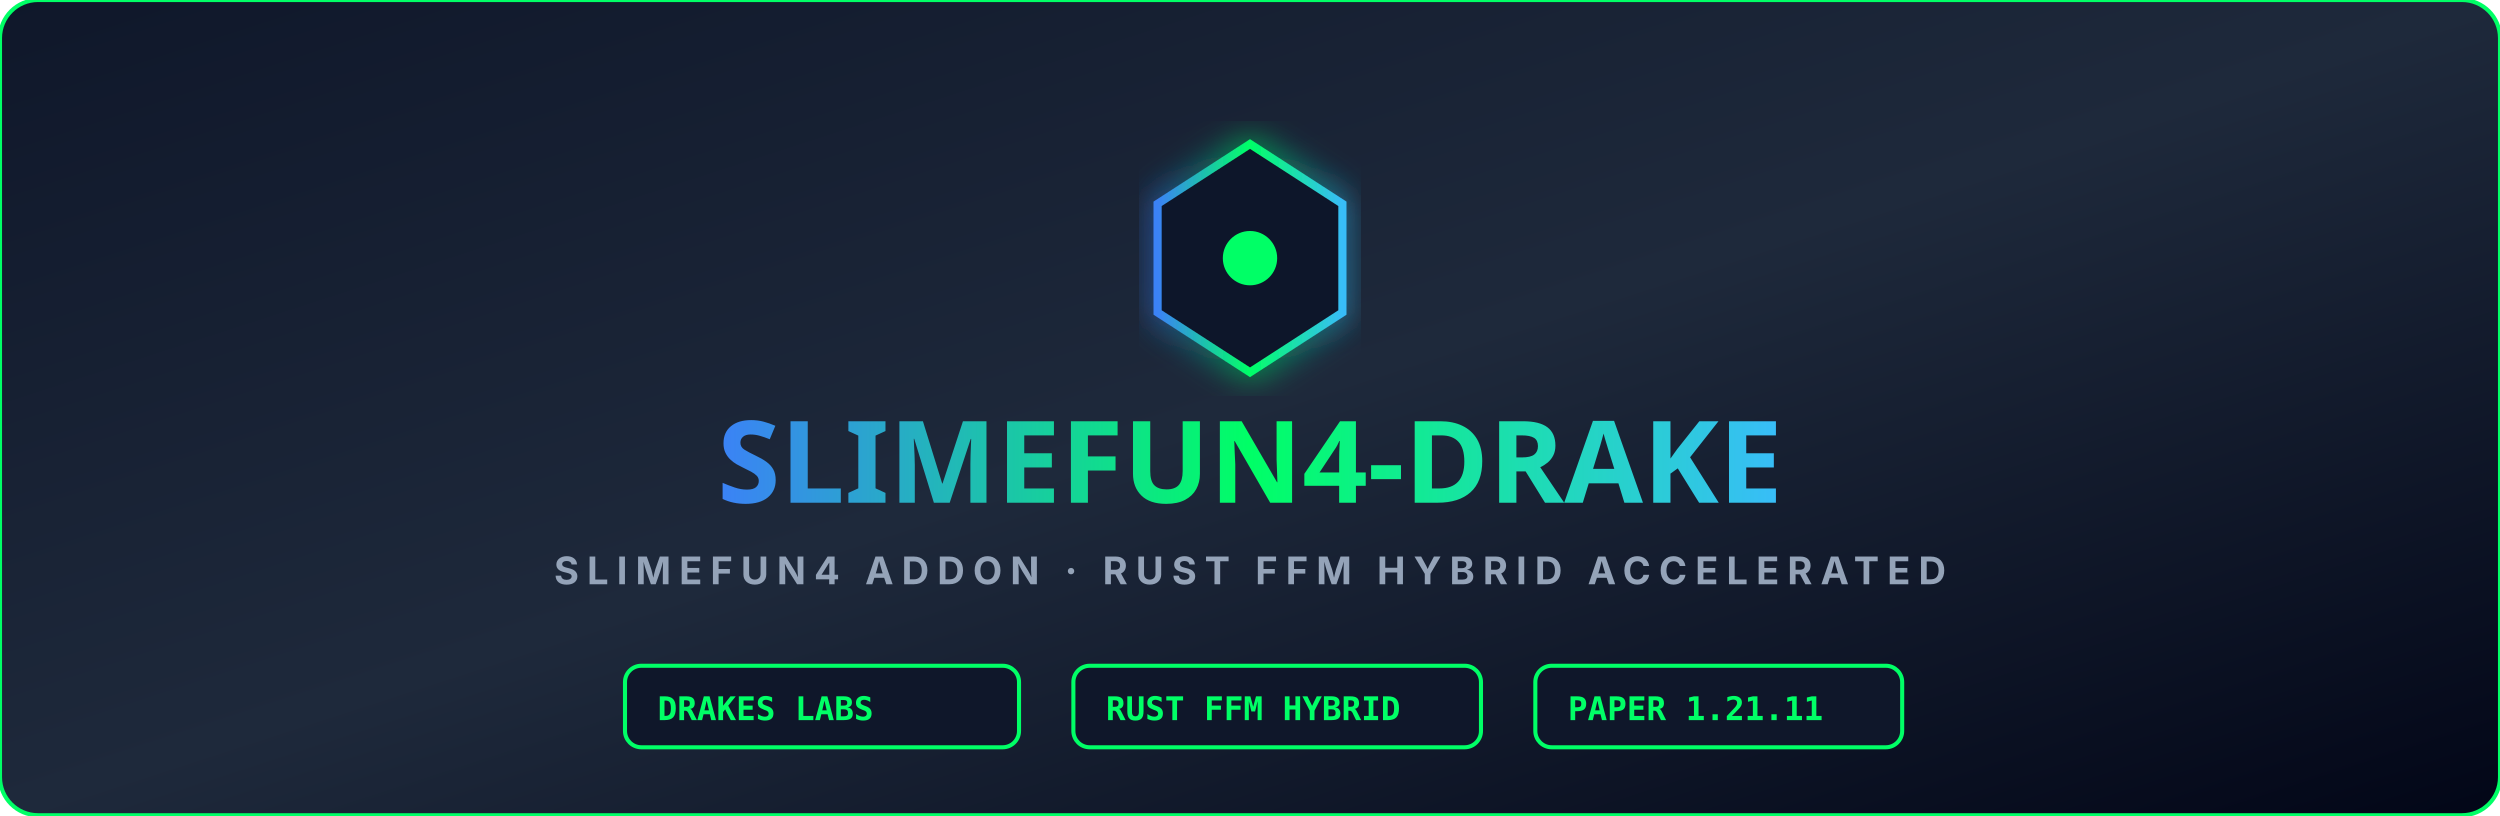
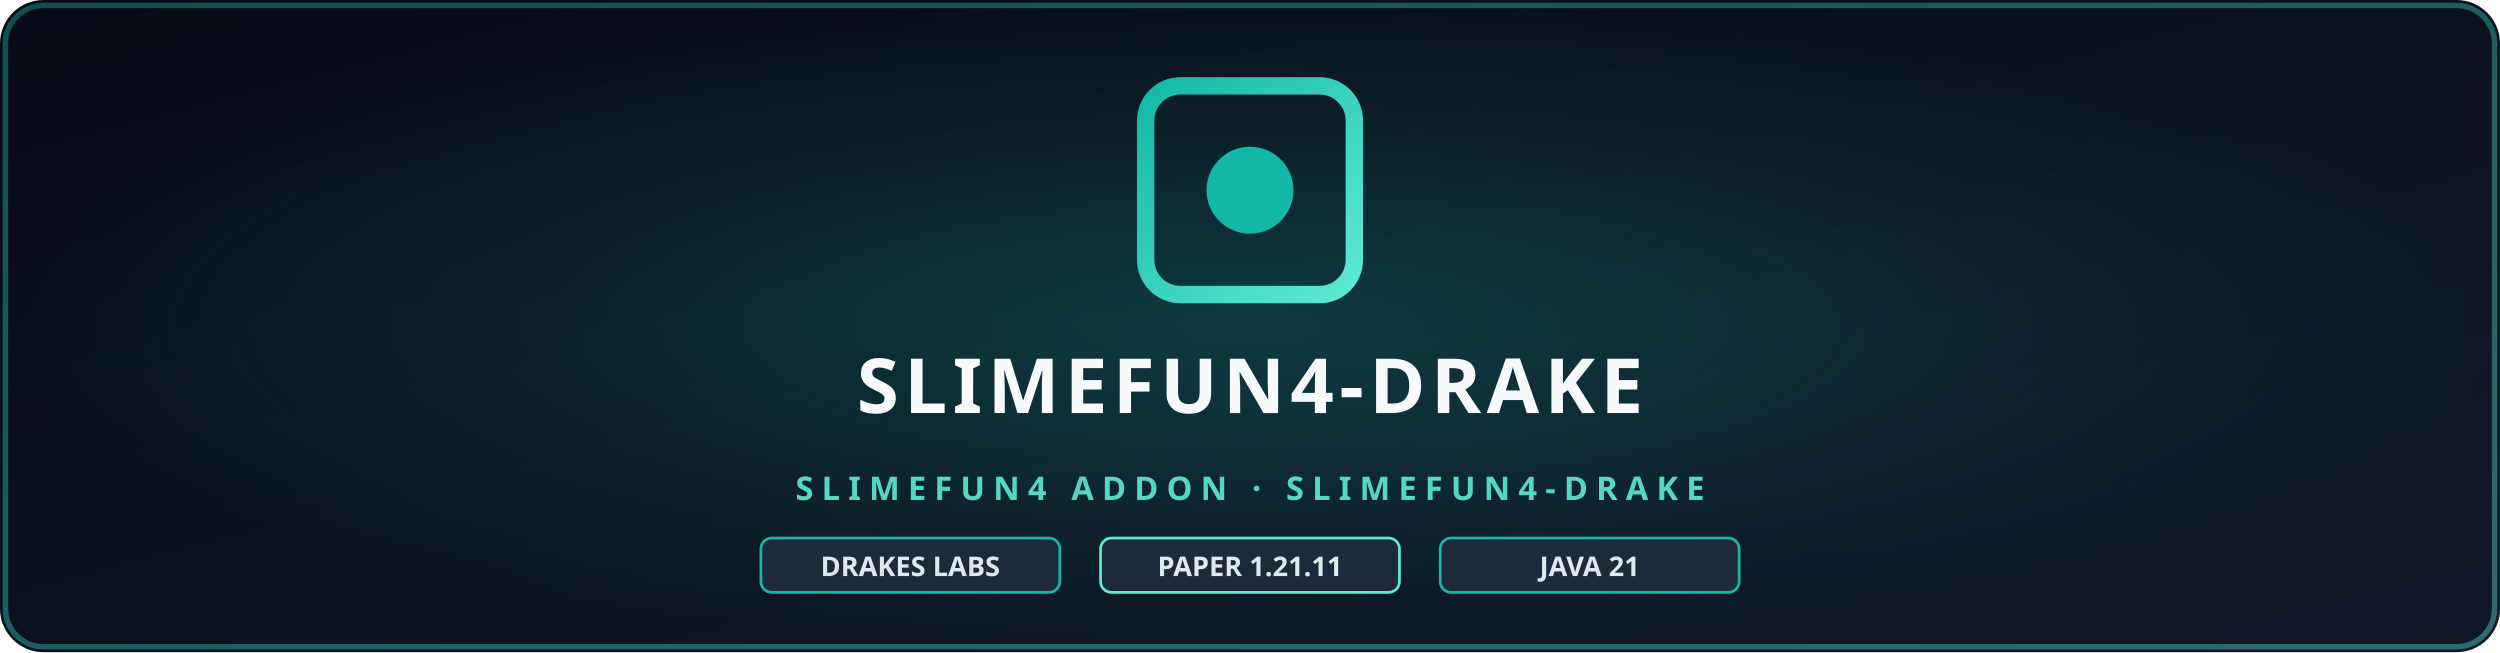
- <svg xmlns="http://www.w3.org/2000/svg" viewBox="0 0 920 300" width="920" height="300">
+ <svg xmlns="http://www.w3.org/2000/svg" viewBox="0 0 920 240" width="920" height="240" role="img" aria-label="Slimefun4-Drake Banner">
  <defs>
-     <linearGradient id="bgG" x1="0%" y1="0%" x2="100%" y2="100%">
-       <stop offset="0%" stop-color="#0F172A" />
-       <stop offset="50%" stop-color="#1E293B" />
-       <stop offset="100%" stop-color="#020617" />
+     <linearGradient id="bFondo" x1="0" y1="0" x2="1" y2="1">
+       <stop offset="0%" stop-color="#070B14" />
+       <stop offset="100%" stop-color="#0F172A" />
    </linearGradient>
-     <linearGradient id="colorG" x1="0%" y1="0%" x2="100%" y2="0%">
-       <stop offset="0%" stop-color="#3B82F6" />
-       <stop offset="50%" stop-color="#00FF66" />
-       <stop offset="100%" stop-color="#38BDF8" />
+     <linearGradient id="acG" x1="0" y1="0" x2="1" y2="1">
+       <stop offset="0%" stop-color="#14B8A6" />
+       <stop offset="100%" stop-color="#5EEAD4" />
    </linearGradient>
-     <filter id="glowF">
-       <feGaussianBlur stdDeviation="6" result="blur" />
-       <feMerge>
-         <feMergeNode in="blur" />
-         <feMergeNode in="SourceGraphic" />
-       </feMerge>
-     </filter>
+     <radialGradient id="bHalo" cx="50%" cy="50%" r="50%">
+       <stop offset="0%" stop-color="#14B8A6" stop-opacity="0.25" />
+       <stop offset="100%" stop-color="#14B8A6" stop-opacity="0" />
+     </radialGradient>
  </defs>
-   <style>
-     @keyframes pulseA {
-       0%, 100% { opacity: 0.85; filter: drop-shadow(0 0 15px rgba(0, 255, 102, 0.7)); }
-       50% { opacity: 1; filter: drop-shadow(0 0 30px rgba(56, 189, 248, 1)); }
-     }
-     .bg-a { fill: url(#bgG); }
-     .title-a { font-family: 'Outfit', 'Segoe UI', sans-serif; font-weight: 900; font-size: 42px; fill: url(#colorG); animation: pulseA 3.5s infinite ease-in-out; }
-     .sub-a { font-family: 'Inter', 'Segoe UI', sans-serif; font-weight: 700; font-size: 14px; fill: #94A3B8; letter-spacing: 3px; }
-     .badge-a { fill: #0F172A; stroke: #00FF66; stroke-width: 1.5; rx: 6px; }
-     .btext-a { font-family: 'JetBrains Mono', monospace; font-size: 12px; font-weight: 700; fill: #00FF66; }
-   </style>
-   <rect class="bg-a" width="920" height="300" rx="14" stroke="#00FF66" stroke-width="1.5" />
-   <g transform="translate(460, 95)">
-     <polygon points="0,-42 34,-20 34,20 0,42 -34,20 -34,-20" fill="#0F172A" stroke="url(#colorG)" stroke-width="3" filter="url(#glowF)" />
-     <circle cx="0" cy="0" r="10" fill="#00FF66" />
+   <rect width="920" height="240" rx="16" fill="url(#bFondo)" />
+   <rect width="920" height="240" rx="16" fill="url(#bHalo)" />
+   <rect x="2" y="2" width="916" height="236" rx="14" fill="none" stroke="url(#acG)" stroke-width="2" opacity="0.4" />
+   <g transform="translate(460,70) scale(1.6)">
+     <rect x="-24" y="-24" width="48" height="48" rx="8" fill="none" stroke="url(#acG)" stroke-width="4" />
+     <circle cx="0" cy="0" r="10" fill="#14B8A6" />
  </g>
-   <text x="460" y="185" text-anchor="middle" class="title-a">SLIMEFUN4-DRAKE</text>
-   <text x="460" y="215" text-anchor="middle" class="sub-a">SLIMEFUN4 ADDON · RUST FFM HYBRID ACCELERATED</text>
-   <g transform="translate(230, 245)">
-     <rect x="0" y="0" width="145" height="30" class="badge-a" />
-     <text x="12" y="20" class="btext-a">DRAKES LABS</text>
-     <rect x="165" y="0" width="150" height="30" class="badge-a" stroke="#FF4500" />
-     <text x="177" y="20" class="btext-a" fill="#FF7300">RUST FFM HYBRID</text>
-     <rect x="335" y="0" width="135" height="30" class="badge-a" stroke="#38BDF8" />
-     <text x="347" y="20" class="btext-a" fill="#38BDF8">PAPER 1.21.11</text>
+   <text x="460" y="152" text-anchor="middle" font-family="'Segoe UI', system-ui, -apple-system, sans-serif" font-weight="900" font-size="28" fill="#F8FAFC" letter-spacing="2">
+     SLIMEFUN4-DRAKE
+   </text>
+   <text x="460" y="184" text-anchor="middle" font-family="'Segoe UI', system-ui, -apple-system, sans-serif" font-weight="700" font-size="12" fill="#5EEAD4" letter-spacing="3" opacity="0.9">
+     SLIMEFUN4 ADDON · SLIMEFUN4-DRAKE
+   </text>
+   <g transform="translate(460, 210)">
+     <rect x="-180" y="-12" width="110" height="20" rx="4" fill="#1E293B" stroke="#14B8A6" stroke-width="1" />
+     <text x="-125" y="2" text-anchor="middle" font-family="sans-serif" font-size="10" font-weight="700" fill="#E2E8F0">DRAKES LABS</text>
+     <rect x="-55" y="-12" width="110" height="20" rx="4" fill="#1E293B" stroke="#5EEAD4" stroke-width="1" />
+     <text x="0" y="2" text-anchor="middle" font-family="sans-serif" font-size="10" font-weight="700" fill="#E2E8F0">PAPER 1.21.11</text>
+     <rect x="70" y="-12" width="110" height="20" rx="4" fill="#1E293B" stroke="#14B8A6" stroke-width="1" />
+     <text x="125" y="2" text-anchor="middle" font-family="sans-serif" font-size="10" font-weight="700" fill="#E2E8F0">JAVA 21</text>
  </g>
</svg>
